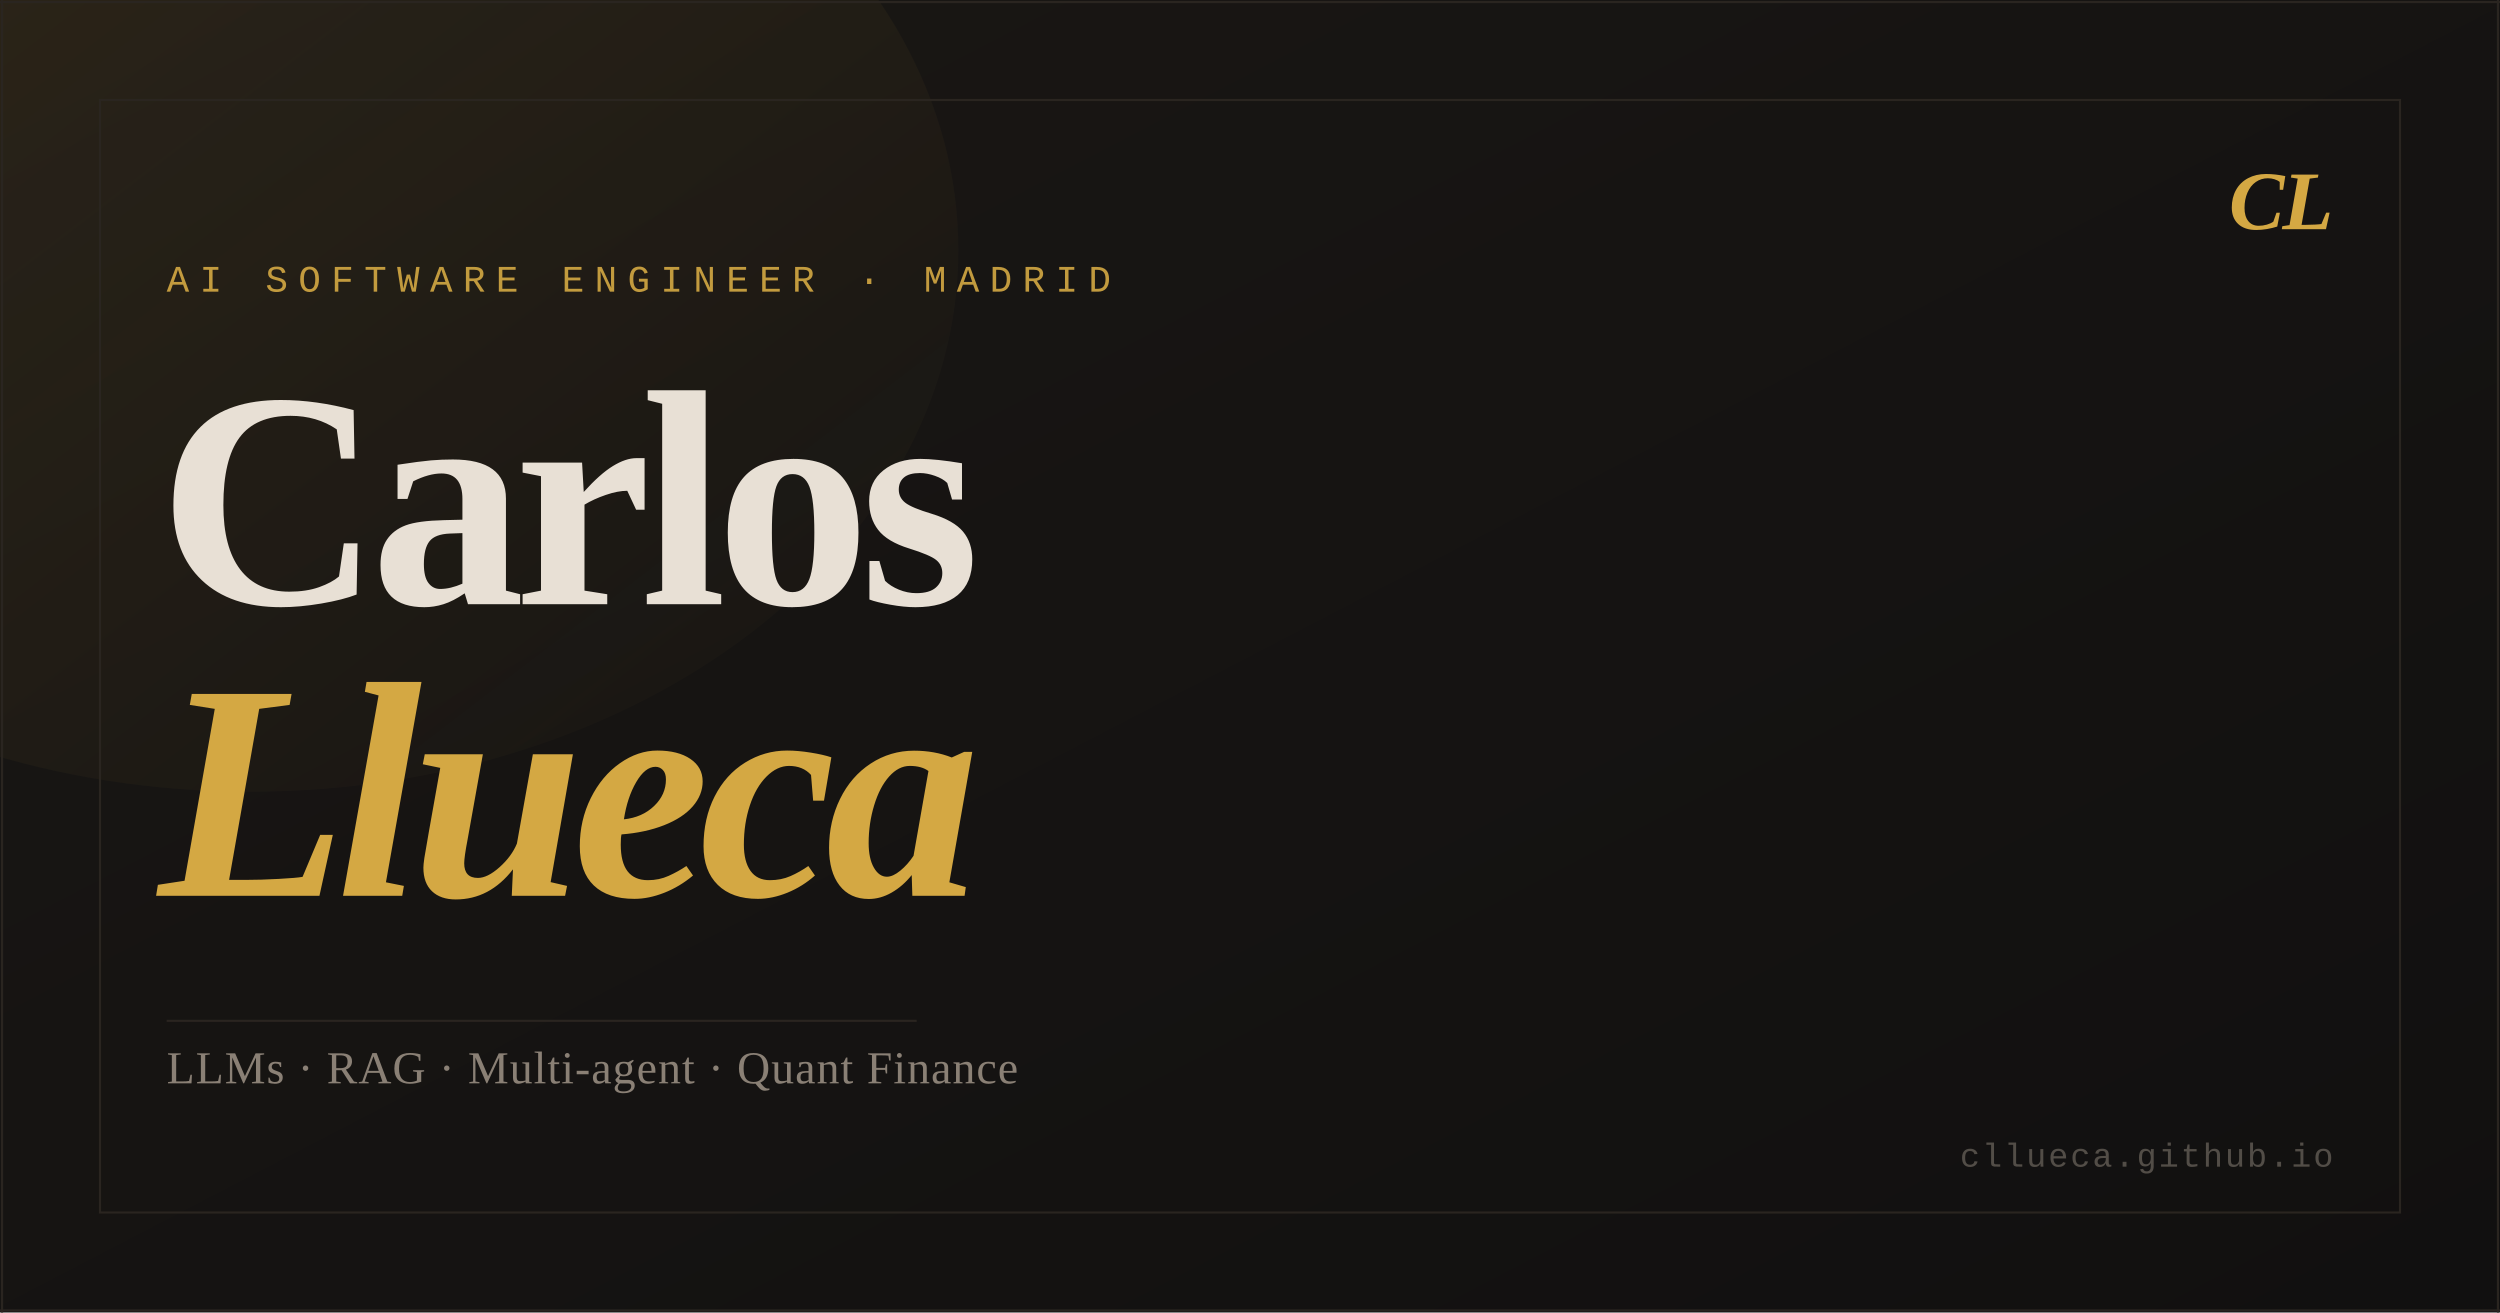
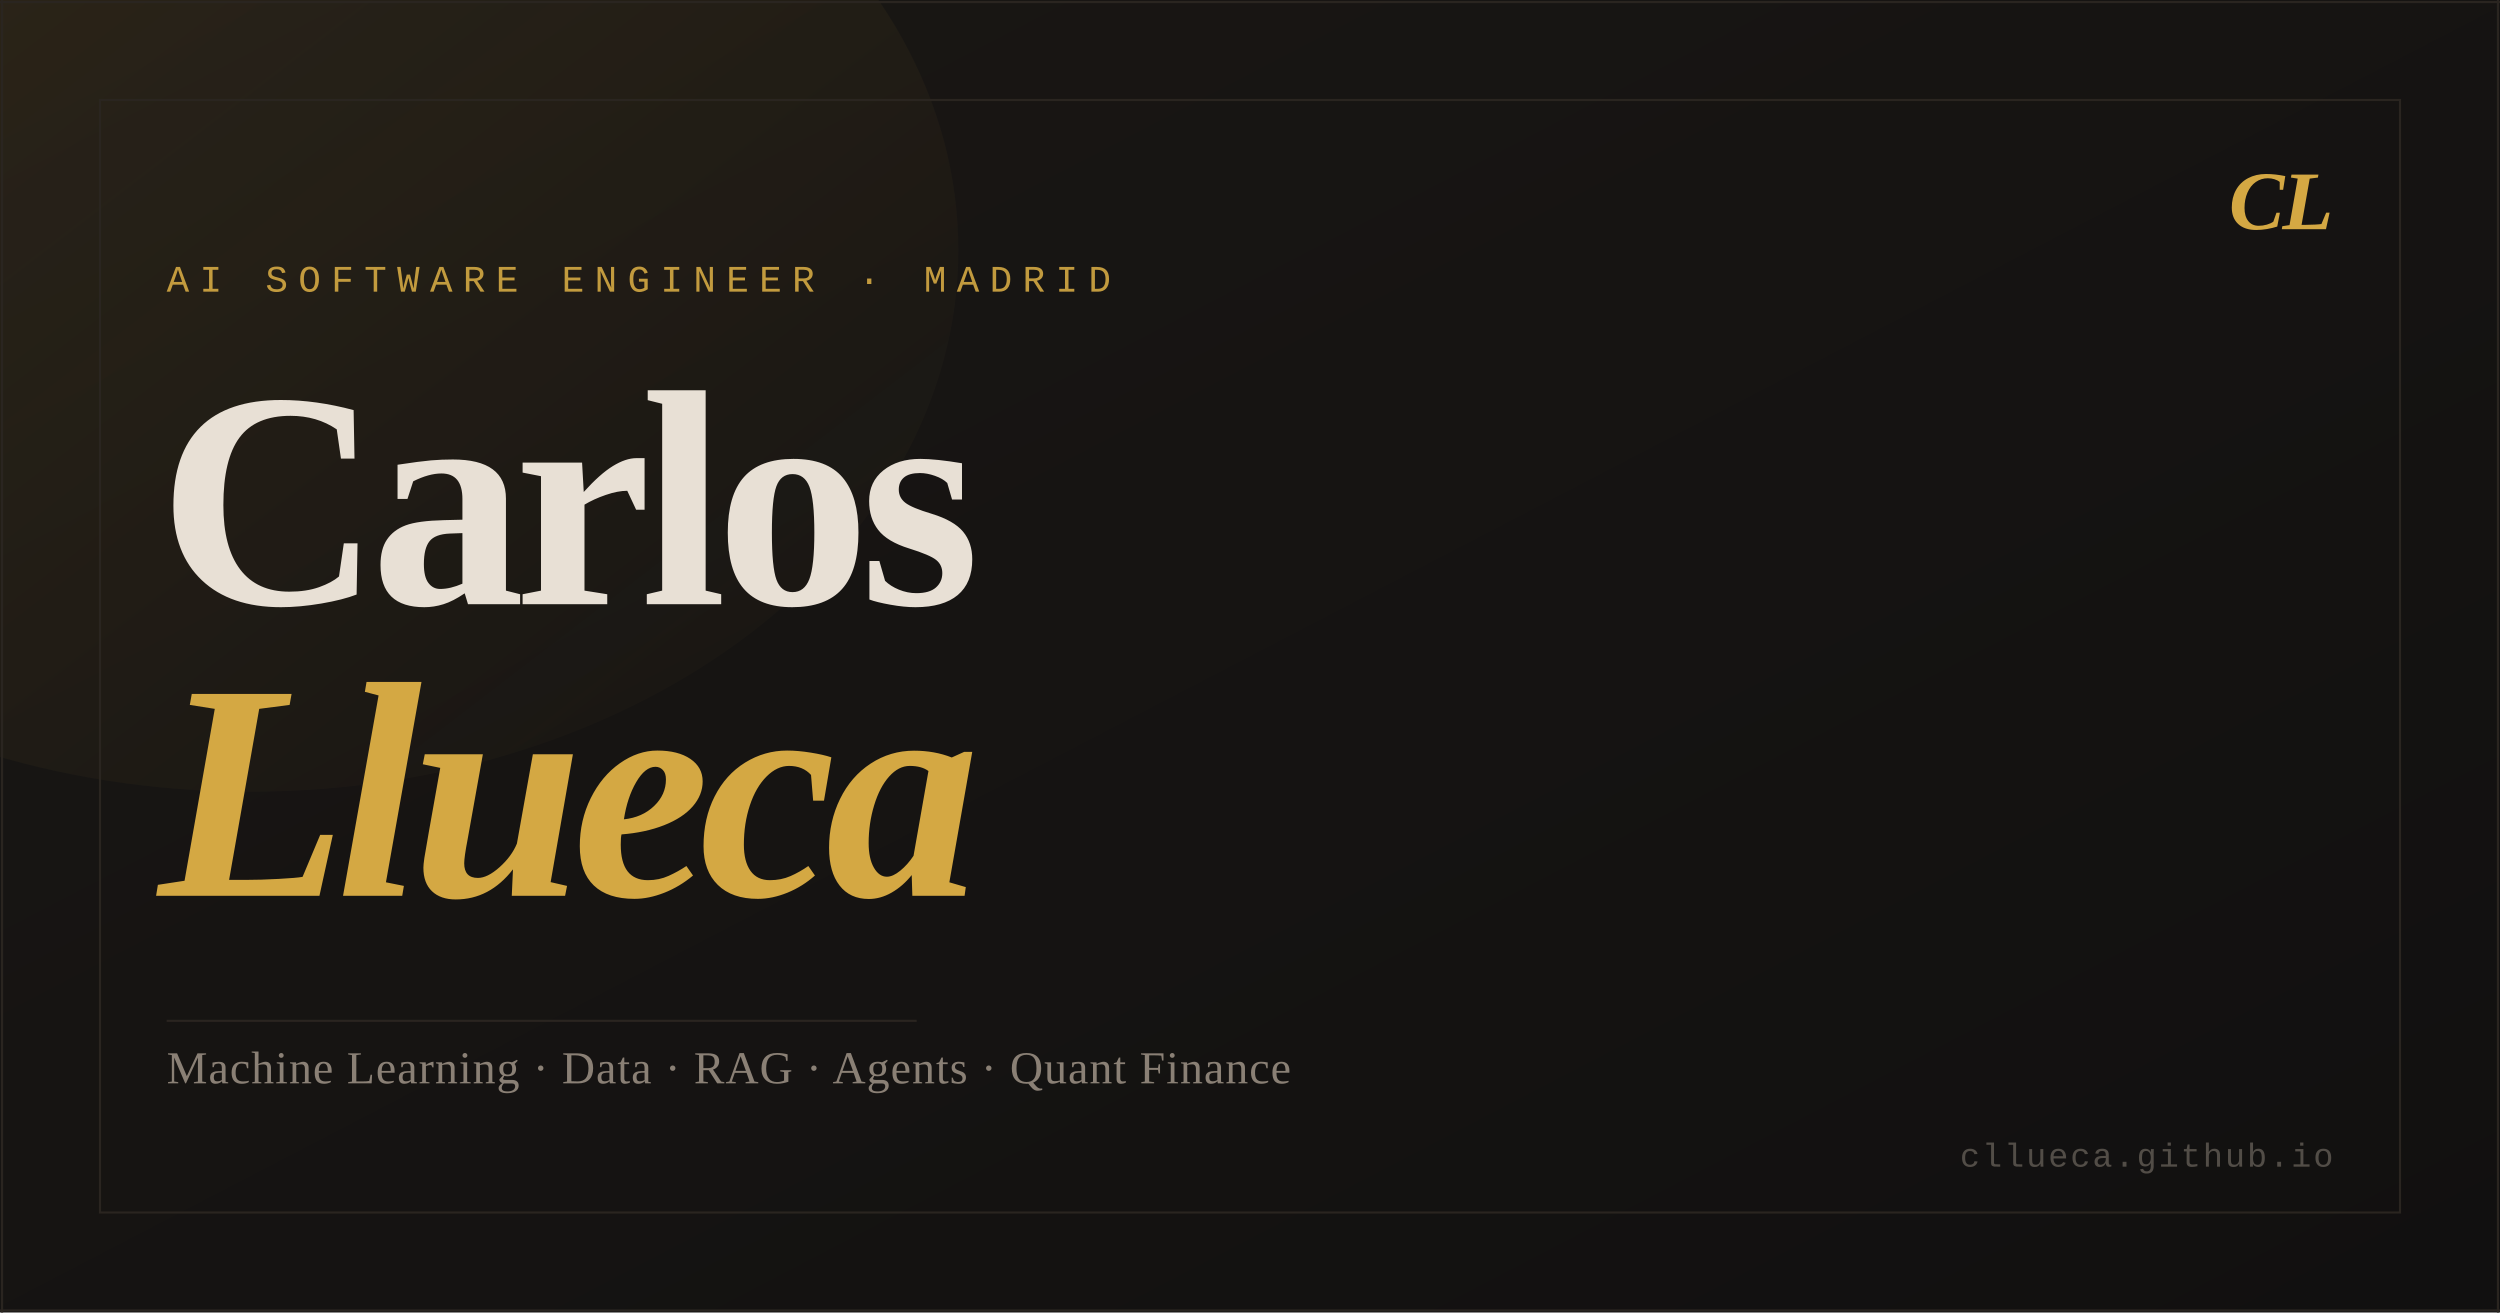
<svg xmlns="http://www.w3.org/2000/svg" viewBox="0 0 1200 630" width="1200" height="630">
  <defs>
    <linearGradient id="bg-grad" x1="0" y1="0" x2="1" y2="1">
      <stop offset="0%" stop-color="#1a1714" />
      <stop offset="100%" stop-color="#111010" />
    </linearGradient>
    <linearGradient id="glow" x1="0" y1="0" x2="1" y2="1">
      <stop offset="0%" stop-color="#d4a843" stop-opacity="0.12" />
      <stop offset="100%" stop-color="#d4a843" stop-opacity="0" />
    </linearGradient>
  </defs>
  <rect width="1200" height="630" fill="url(#bg-grad)" />
  <ellipse cx="120" cy="120" rx="340" ry="260" fill="url(#glow)" />
  <line x1="0" y1="1" x2="1200" y2="1" stroke="#2a2520" stroke-width="1" />
  <line x1="0" y1="629" x2="1200" y2="629" stroke="#2a2520" stroke-width="1" />
  <line x1="1" y1="0" x2="1" y2="630" stroke="#2a2520" stroke-width="1" />
  <line x1="1199" y1="0" x2="1199" y2="630" stroke="#2a2520" stroke-width="1" />
  <rect x="48" y="48" width="1104" height="534" fill="none" stroke="#2a2520" stroke-width="1" />
  <text x="80" y="140" font-family="'DM Mono', 'Courier New', monospace" font-size="18" fill="#d4a843" letter-spacing="5" text-transform="uppercase" opacity="0.9">AI SOFTWARE ENGINEER · MADRID</text>
  <text x="76" y="290" font-family="Georgia, 'Times New Roman', serif" font-size="148" font-weight="700" fill="#e8e0d5" letter-spacing="-5">Carlos</text>
  <text x="76" y="430" font-family="Georgia, 'Times New Roman', serif" font-style="italic" font-size="148" font-weight="700" fill="#d4a843" letter-spacing="-5">Llueca</text>
  <line x1="80" y1="490" x2="440" y2="490" stroke="#2a2520" stroke-width="1" />
-   <text x="80" y="520" font-family="Georgia, 'Times New Roman', serif" font-size="22" fill="#8a8075" letter-spacing="0.5">LLMs · RAG · Multi-agent · Quant Finance</text>
+   <text x="80" y="520" font-family="Georgia, 'Times New Roman', serif" font-size="22" fill="#8a8075" letter-spacing="0.5">Machine Learning · Data · RAG · Agents · Quant Finance</text>
  <text x="1120" y="560" font-family="'DM Mono', 'Courier New', monospace" font-size="16" fill="#524d47" letter-spacing="1" text-anchor="end">cllueca.github.io</text>
  <text x="1120" y="110" font-family="Georgia, 'Times New Roman', serif" font-style="italic" font-size="40" font-weight="700" fill="#d4a843" text-anchor="end" letter-spacing="-1">CL</text>
</svg>
